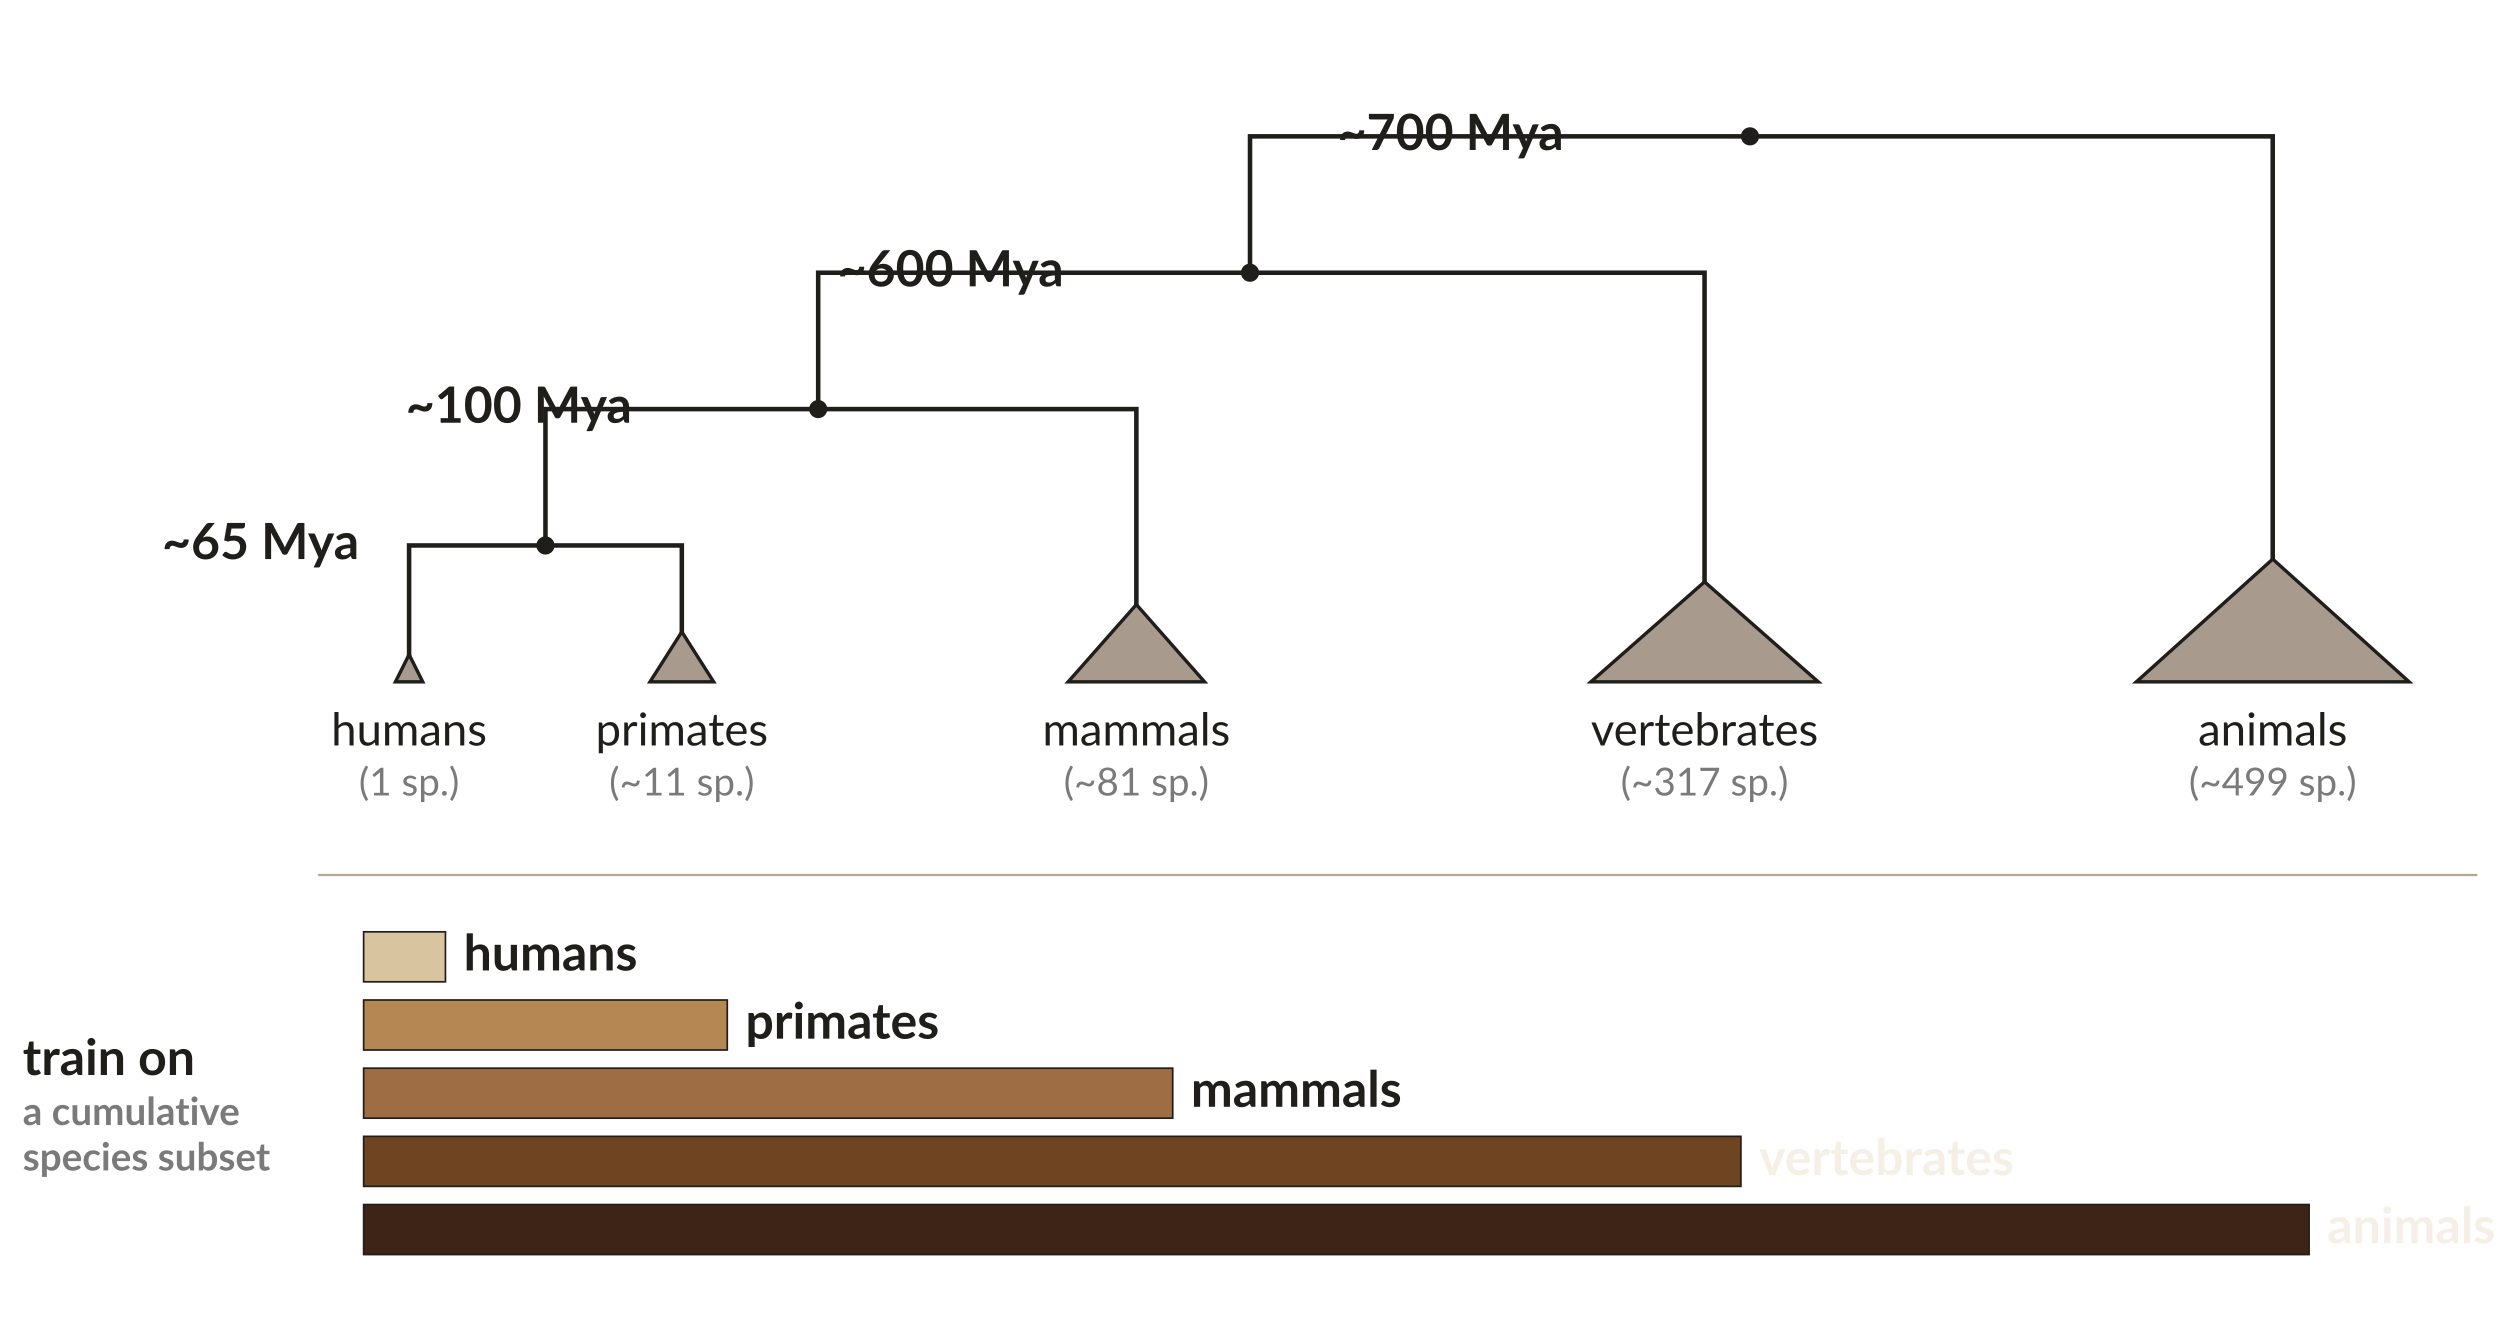
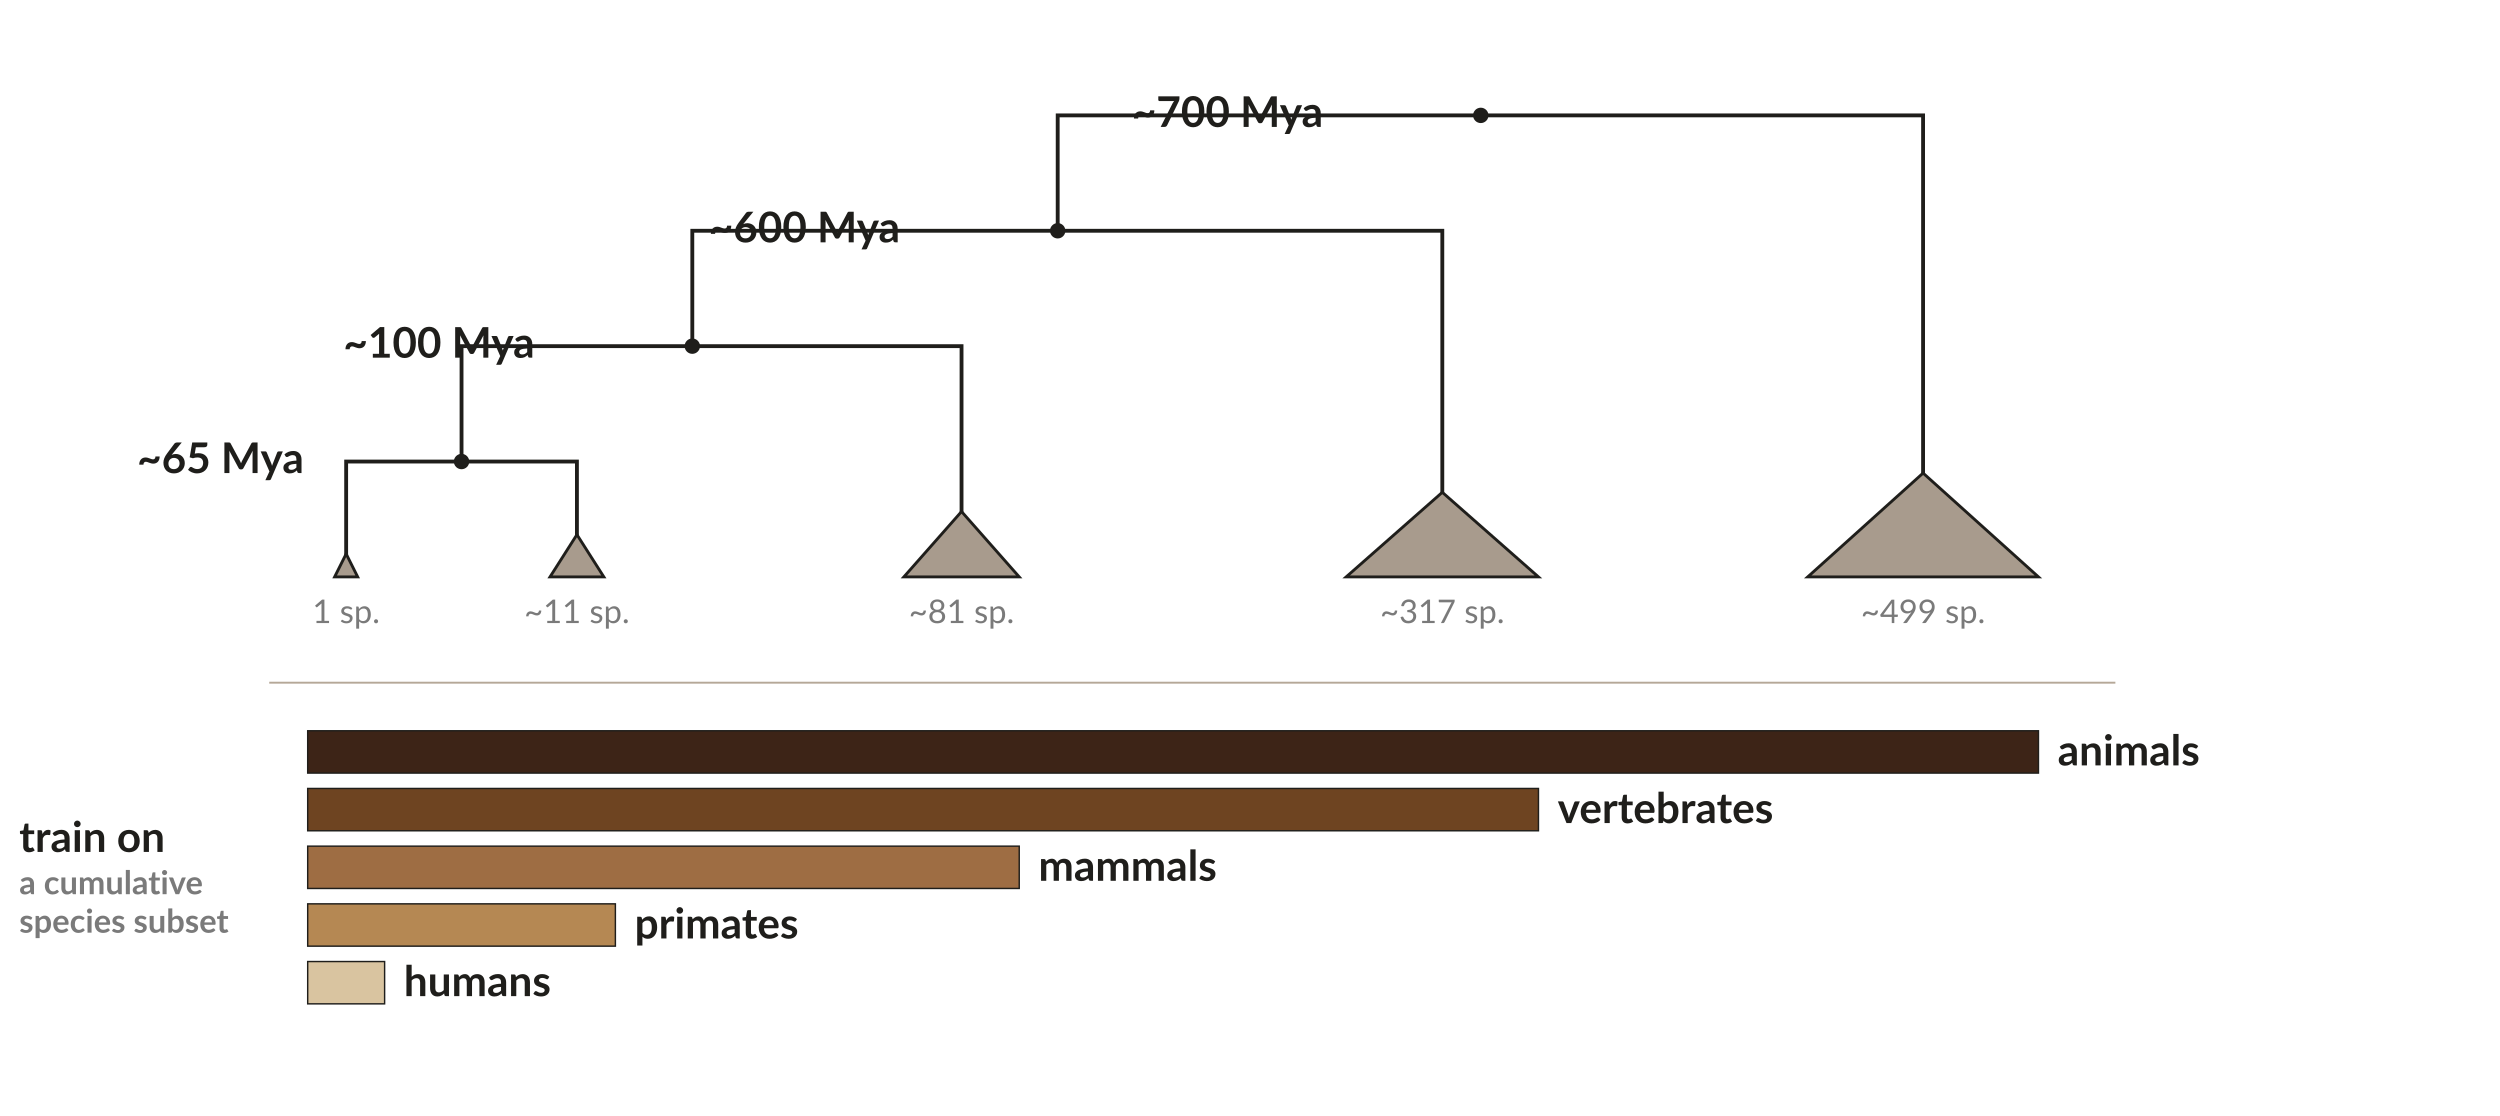
- <svg xmlns="http://www.w3.org/2000/svg" viewBox="-100 0 1100 580" preserveAspectRatio="xMidYMid meet">
+ <svg xmlns="http://www.w3.org/2000/svg" viewBox="-100 0 1300 580" preserveAspectRatio="xMidYMid meet">
  <defs>
    <style>
      .ink   { fill: #1f1e1b; }
      .muted { fill: #7a7a7a; }
      .label-bold { font-family: 'Lato', sans-serif; font-size: 22px; font-weight: 700; }
-       .clade { font-family: 'Lato', sans-serif; font-size: 20px; }
      .micro { font-family: 'Lato', sans-serif; font-size: 17px; }
      .span-label { font-family: 'Lato', sans-serif; font-size: 22px; font-weight: 700; }
      .branch { stroke: #1f1e1b; stroke-width: 2; fill: none; }
    </style>
  </defs>
  <text x="58" y="246" class="label-bold ink" text-anchor="end">~65 Mya</text>
  <text x="178" y="186" class="label-bold ink" text-anchor="end">~100 Mya</text>
  <text x="368" y="126" class="label-bold ink" text-anchor="end">~600 Mya</text>
  <text x="588" y="66" class="label-bold ink" text-anchor="end">~700 Mya</text>
  <g fill="#1f1e1b">
    <circle cx="140" cy="240" r="4" />
    <circle cx="260" cy="180" r="4" />
    <circle cx="450" cy="120" r="4" />
    <circle cx="670" cy="60" r="4" />
  </g>
  <g class="branch">
    <path d="M 80  300 L 80  240 L 140 240" />
    <path d="M 200 300 L 200 240 L 140 240" />
    <path d="M 140 240 L 140 180 L 260 180" />
    <path d="M 400 300 L 400 180 L 260 180" />
    <path d="M 260 180 L 260 120 L 450 120" />
    <path d="M 650 300 L 650 120 L 450 120" />
    <path d="M 450 120 L 450 60  L 670 60" />
    <path d="M 900 300 L 900 60  L 670 60" />
  </g>
  <g fill="#A89B8D" stroke="#1f1e1b" stroke-width="1.5">
    <polygon points="74,300 80,288 86,300" />
    <polygon points="186,300 200,278 214,300" />
    <polygon points="370,300 400,266 430,300" />
    <polygon points="600,300 650,256 700,300" />
    <polygon points="840,300 900,246 960,300" />
  </g>
  <g text-anchor="middle">
-     <text x="80" y="328" class="clade ink">humans</text>
-     <text x="80" y="350" class="micro muted">(1 sp.)</text>
-     <text x="200" y="328" class="clade ink">primates</text>
-     <text x="200" y="350" class="micro muted">(~11 sp.)</text>
-     <text x="400" y="328" class="clade ink">mammals</text>
-     <text x="400" y="350" class="micro muted">(~81 sp.)</text>
-     <text x="650" y="328" class="clade ink">vertebrates</text>
-     <text x="650" y="350" class="micro muted">(~317 sp.)</text>
-     <text x="900" y="328" class="clade ink">animals</text>
-     <text x="900" y="350" class="micro muted">(~499 sp.)</text>
+     <text x="80" y="324" class="micro muted">1 sp.</text>
+     <text x="200" y="324" class="micro muted">~11 sp.</text>
+     <text x="400" y="324" class="micro muted">~81 sp.</text>
+     <text x="650" y="324" class="micro muted">~317 sp.</text>
+     <text x="900" y="324" class="micro muted">~499 sp.</text>
  </g>
-   <line x1="40" y1="385" x2="990" y2="385" stroke="#B5A898" stroke-width="1" />
+   <line x1="40" y1="355" x2="1000" y2="355" stroke="#B5A898" stroke-width="1" />
  <g stroke="#1f1e1b" stroke-width="0.75">
-     <rect x="60" y="410" width="36" height="22" fill="#D9C4A0" />
-     <rect x="60" y="440" width="160" height="22" fill="#B58853" />
-     <rect x="60" y="470" width="356" height="22" fill="#9e6d43" />
-     <rect x="60" y="500" width="606" height="22" fill="#6E4421" />
-     <rect x="60" y="530" width="856" height="22" fill="#3D2417" />
+     <rect x="60" y="380" width="900" height="22" fill="#3D2417" />
+     <rect x="60" y="410" width="640" height="22" fill="#6E4421" />
+     <rect x="60" y="440" width="370" height="22" fill="#9e6d43" />
+     <rect x="60" y="470" width="160" height="22" fill="#B58853" />
+     <rect x="60" y="500" width="40" height="22" fill="#D9C4A0" />
  </g>
-   <g>
-     <text x="104" y="427" class="span-label ink">humans</text>
-     <text x="228" y="457" class="span-label ink">primates</text>
-     <text x="424" y="487" class="span-label ink">mammals</text>
-     <text x="674" y="517" class="span-label" fill="#f5efe6">vertebrates</text>
-     <text x="924" y="547" class="span-label" fill="#f5efe6">animals</text>
+   <g class="span-label ink">
+     <text x="970" y="398">animals</text>
+     <text x="710" y="428">vertebrates</text>
+     <text x="440" y="458">mammals</text>
+     <text x="230" y="488">primates</text>
+     <text x="110" y="518">humans</text>
  </g>
-   <text x="-90" y="473" class="label-bold ink" text-anchor="start">
+   <text x="-90" y="443" class="label-bold ink" text-anchor="start">
    <tspan x="-90" dy="0">train on</tspan>
    <tspan x="-90" dy="22" class="micro muted">a cumulative</tspan>
    <tspan x="-90" dy="20" class="micro muted">species subset</tspan>
  </text>
</svg>
